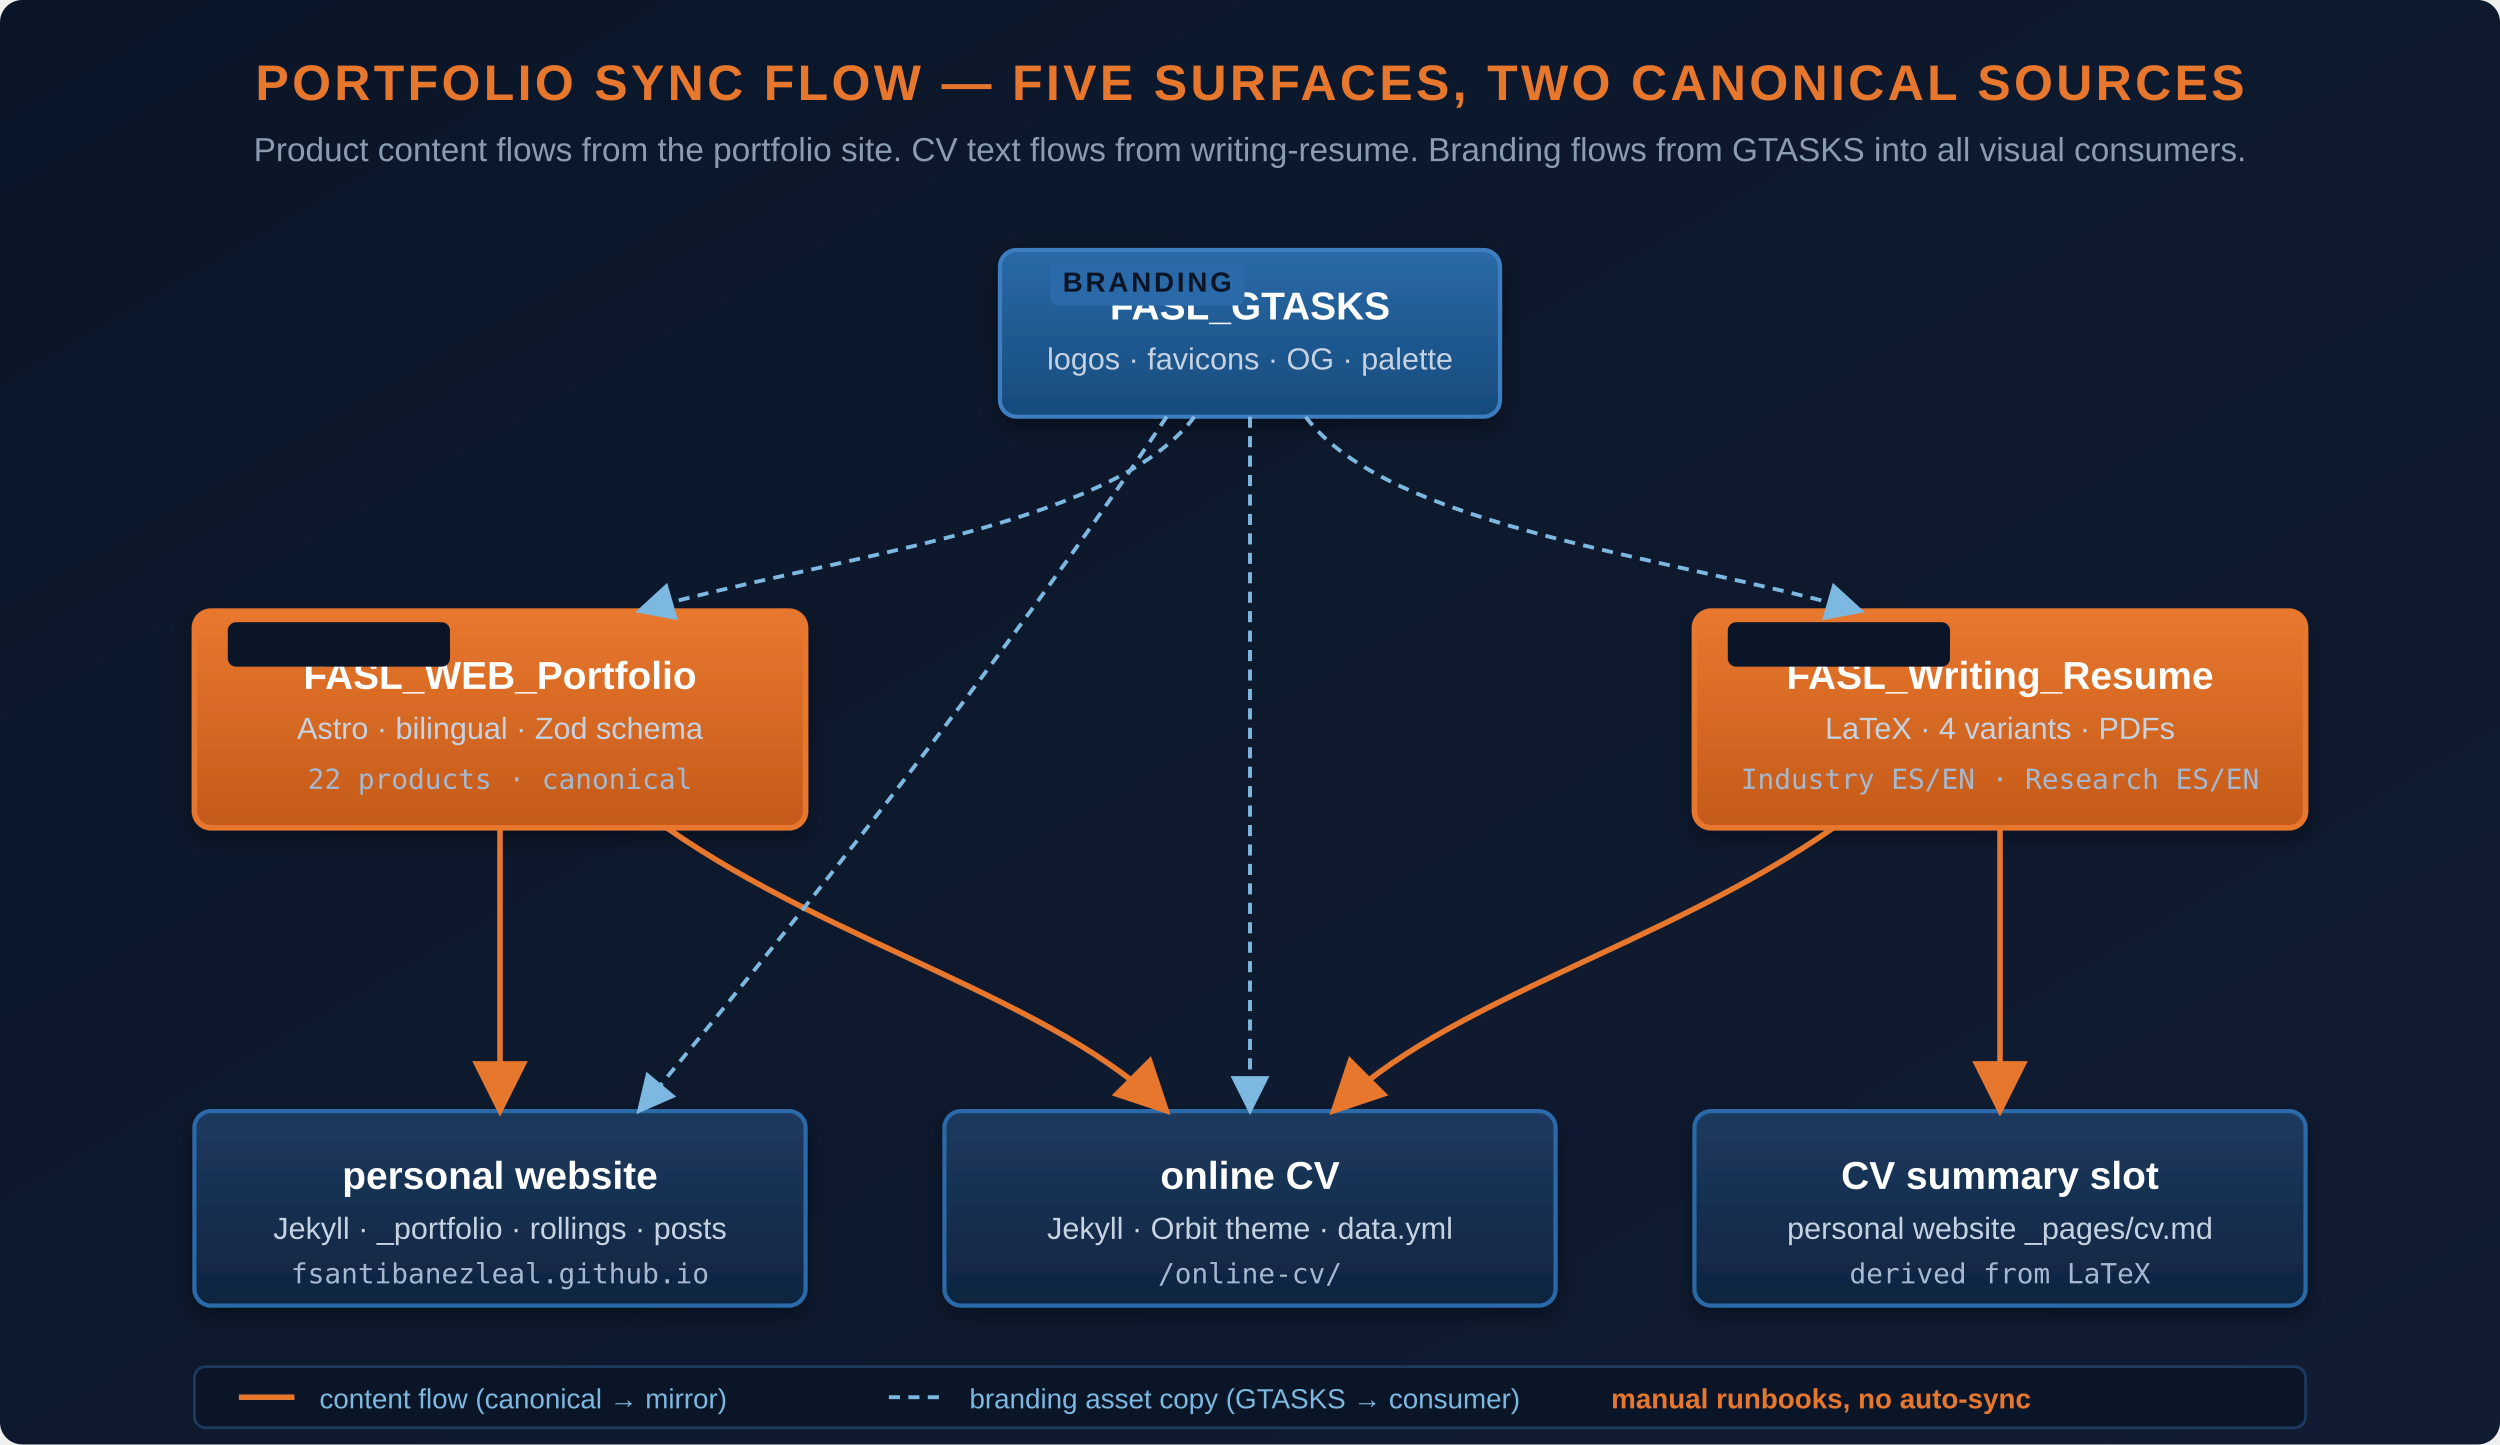
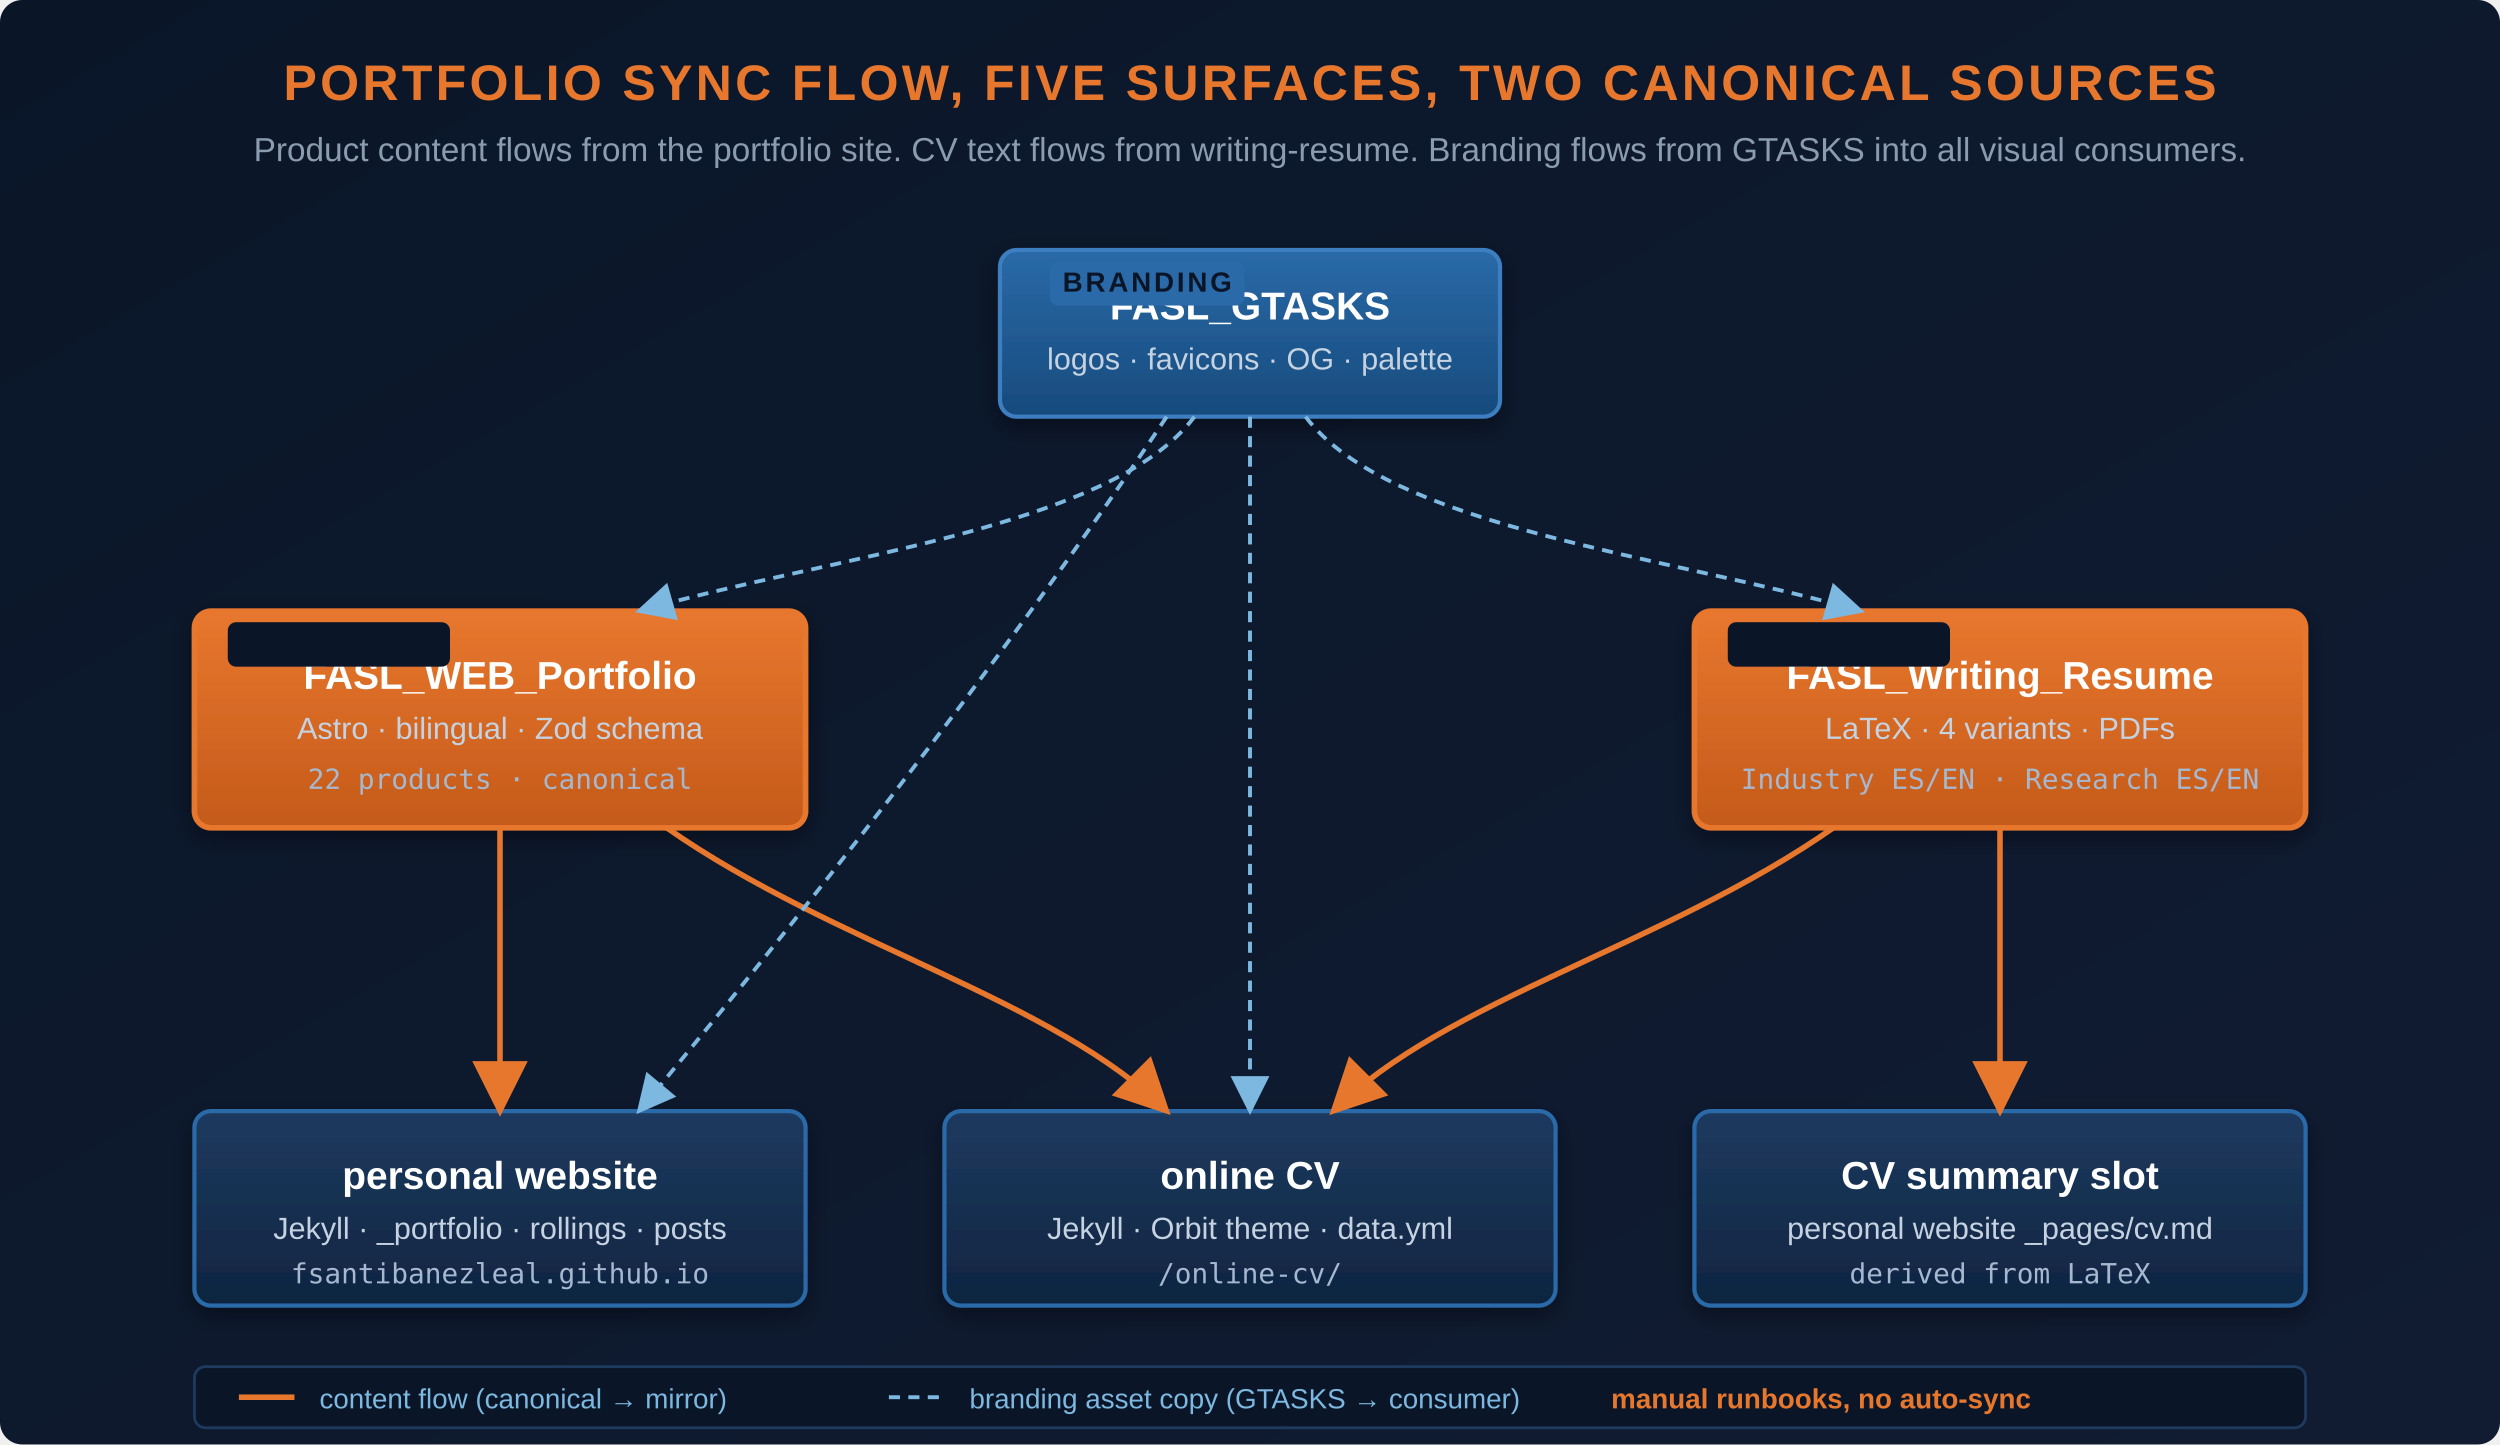
<svg xmlns="http://www.w3.org/2000/svg" viewBox="0 0 900 520" width="900" height="520" role="img" aria-labelledby="title desc">
  <defs>
    <linearGradient id="bg" x1="0" y1="0" x2="1" y2="1">
      <stop offset="0%" stop-color="#0a1628" />
      <stop offset="100%" stop-color="#111c33" />
    </linearGradient>
    <linearGradient id="canonical" x1="0" y1="0" x2="0" y2="1">
      <stop offset="0%" stop-color="#e8772e" />
      <stop offset="100%" stop-color="#c45a1a" />
    </linearGradient>
    <linearGradient id="mirror" x1="0" y1="0" x2="0" y2="1">
      <stop offset="0%" stop-color="#1e3a5f" />
      <stop offset="100%" stop-color="#0f2440" />
    </linearGradient>
    <linearGradient id="branding" x1="0" y1="0" x2="0" y2="1">
      <stop offset="0%" stop-color="#2a6aa8" />
      <stop offset="100%" stop-color="#174a7c" />
    </linearGradient>
    <filter id="shadow" x="-20%" y="-20%" width="140%" height="140%">
      <feDropShadow dx="0" dy="3" stdDeviation="4" flood-color="#000" flood-opacity="0.4" />
    </filter>
    <marker id="arrow" markerWidth="10" markerHeight="10" refX="9" refY="5" orient="auto">
      <path d="M0 0 L10 5 L0 10 Z" fill="#7db8e0" />
    </marker>
    <marker id="arrowOrange" markerWidth="10" markerHeight="10" refX="9" refY="5" orient="auto">
      <path d="M0 0 L10 5 L0 10 Z" fill="#e8772e" />
    </marker>
    <style>
      .title { font: 700 18px 'Segoe UI', Arial, sans-serif; fill: #e8772e; letter-spacing: 1.2px; }
      .subtitle { font: 400 12px 'Segoe UI', Arial, sans-serif; fill: #8b9bb0; }
      .boxTitle { font: 700 14px 'Segoe UI', Arial, sans-serif; fill: #ffffff; }
      .boxSub { font: 400 11px 'Segoe UI', Arial, sans-serif; fill: #c5d2e1; }
      .mono { font: 400 10px Consolas, monospace; fill: #a6b8cf; }
      .badge { font: 700 10px 'Segoe UI', Arial, sans-serif; fill: #0a1628; letter-spacing: 1px; }
      .arrowLabel { font: 400 10px 'Segoe UI', Arial, sans-serif; fill: #7db8e0; }
    </style>
  </defs>
  <rect width="900" height="520" fill="url(#bg)" rx="8" />
-   <text x="450" y="36" class="title" text-anchor="middle">PORTFOLIO SYNC FLOW — FIVE SURFACES, TWO CANONICAL SOURCES</text>
+   <text x="450" y="36" class="title" text-anchor="middle">PORTFOLIO SYNC FLOW, FIVE SURFACES, TWO CANONICAL SOURCES</text>
  <text x="450" y="58" class="subtitle" text-anchor="middle">Product content flows from the portfolio site. CV text flows from writing-resume. Branding flows from GTASKS into all visual consumers.</text>
  <rect x="360" y="90" width="180" height="60" rx="6" fill="url(#branding)" stroke="#3d7ec0" stroke-width="1.5" filter="url(#shadow)" />
  <text x="450" y="115" class="boxTitle" text-anchor="middle">FASL_GTASKS</text>
  <text x="450" y="133" class="boxSub" text-anchor="middle">logos · favicons · OG · palette</text>
  <rect x="378" y="94" width="70" height="16" rx="3" fill="#2a6aa8" />
  <text x="413" y="105" class="badge" text-anchor="middle">BRANDING</text>
  <rect x="70" y="220" width="220" height="78" rx="6" fill="url(#canonical)" stroke="#e8772e" stroke-width="2" filter="url(#shadow)" />
  <text x="180" y="248" class="boxTitle" text-anchor="middle">FASL_WEB_Portfolio</text>
  <text x="180" y="266" class="boxSub" text-anchor="middle">Astro · bilingual · Zod schema</text>
  <text x="180" y="284" class="mono" text-anchor="middle">22 products · canonical</text>
  <rect x="82" y="224" width="80" height="16" rx="3" fill="#0a1628" />
  <text x="122" y="235" class="badge" text-anchor="middle">CANONICAL</text>
  <rect x="610" y="220" width="220" height="78" rx="6" fill="url(#canonical)" stroke="#e8772e" stroke-width="2" filter="url(#shadow)" />
  <text x="720" y="248" class="boxTitle" text-anchor="middle">FASL_Writing_Resume</text>
  <text x="720" y="266" class="boxSub" text-anchor="middle">LaTeX · 4 variants · PDFs</text>
  <text x="720" y="284" class="mono" text-anchor="middle">Industry ES/EN · Research ES/EN</text>
  <rect x="622" y="224" width="80" height="16" rx="3" fill="#0a1628" />
  <text x="662" y="235" class="badge" text-anchor="middle">CANONICAL</text>
  <rect x="70" y="400" width="220" height="70" rx="6" fill="url(#mirror)" stroke="#2a6aa8" stroke-width="1.5" filter="url(#shadow)" />
  <text x="180" y="428" class="boxTitle" text-anchor="middle">personal website</text>
  <text x="180" y="446" class="boxSub" text-anchor="middle">Jekyll · _portfolio · rollings · posts</text>
  <text x="180" y="462" class="mono" text-anchor="middle">fsantibanezleal.github.io</text>
  <rect x="340" y="400" width="220" height="70" rx="6" fill="url(#mirror)" stroke="#2a6aa8" stroke-width="1.5" filter="url(#shadow)" />
  <text x="450" y="428" class="boxTitle" text-anchor="middle">online CV</text>
  <text x="450" y="446" class="boxSub" text-anchor="middle">Jekyll · Orbit theme · data.yml</text>
  <text x="450" y="462" class="mono" text-anchor="middle">/online-cv/</text>
  <rect x="610" y="400" width="220" height="70" rx="6" fill="url(#mirror)" stroke="#2a6aa8" stroke-width="1.5" filter="url(#shadow)" />
  <text x="720" y="428" class="boxTitle" text-anchor="middle">CV summary slot</text>
  <text x="720" y="446" class="boxSub" text-anchor="middle">personal website _pages/cv.md</text>
  <text x="720" y="462" class="mono" text-anchor="middle">derived from LaTeX</text>
  <path d="M 180 298 L 180 400" stroke="#e8772e" stroke-width="2" fill="none" marker-end="url(#arrowOrange)" />
  <path d="M 240 298 C 300 340, 380 360, 420 400" stroke="#e8772e" stroke-width="2" fill="none" marker-end="url(#arrowOrange)" />
  <path d="M 660 298 C 600 340, 520 360, 480 400" stroke="#e8772e" stroke-width="2" fill="none" marker-end="url(#arrowOrange)" />
  <path d="M 720 298 L 720 400" stroke="#e8772e" stroke-width="2" fill="none" marker-end="url(#arrowOrange)" />
  <path d="M 430 150 C 400 190, 300 200, 230 220" stroke="#7db8e0" stroke-width="1.4" fill="none" stroke-dasharray="4,3" marker-end="url(#arrow)" />
  <path d="M 470 150 C 500 190, 600 200, 670 220" stroke="#7db8e0" stroke-width="1.4" fill="none" stroke-dasharray="4,3" marker-end="url(#arrow)" />
  <path d="M 420 150 C 360 240, 280 340, 230 400" stroke="#7db8e0" stroke-width="1.4" fill="none" stroke-dasharray="4,3" marker-end="url(#arrow)" />
  <path d="M 450 150 L 450 400" stroke="#7db8e0" stroke-width="1.4" fill="none" stroke-dasharray="4,3" marker-end="url(#arrow)" />
  <rect x="70" y="492" width="760" height="22" rx="4" fill="#0a1628" stroke="#1e3a5f" stroke-width="1" />
  <line x1="86" y1="503" x2="106" y2="503" stroke="#e8772e" stroke-width="2" />
  <text x="115" y="507" class="arrowLabel">content flow (canonical → mirror)</text>
  <line x1="320" y1="503" x2="340" y2="503" stroke="#7db8e0" stroke-width="1.4" stroke-dasharray="4,3" />
  <text x="349" y="507" class="arrowLabel">branding asset copy (GTASKS → consumer)</text>
  <text x="580" y="507" class="arrowLabel" style="fill:#e8772e; font-weight:700;">manual runbooks, no auto-sync</text>
</svg>
